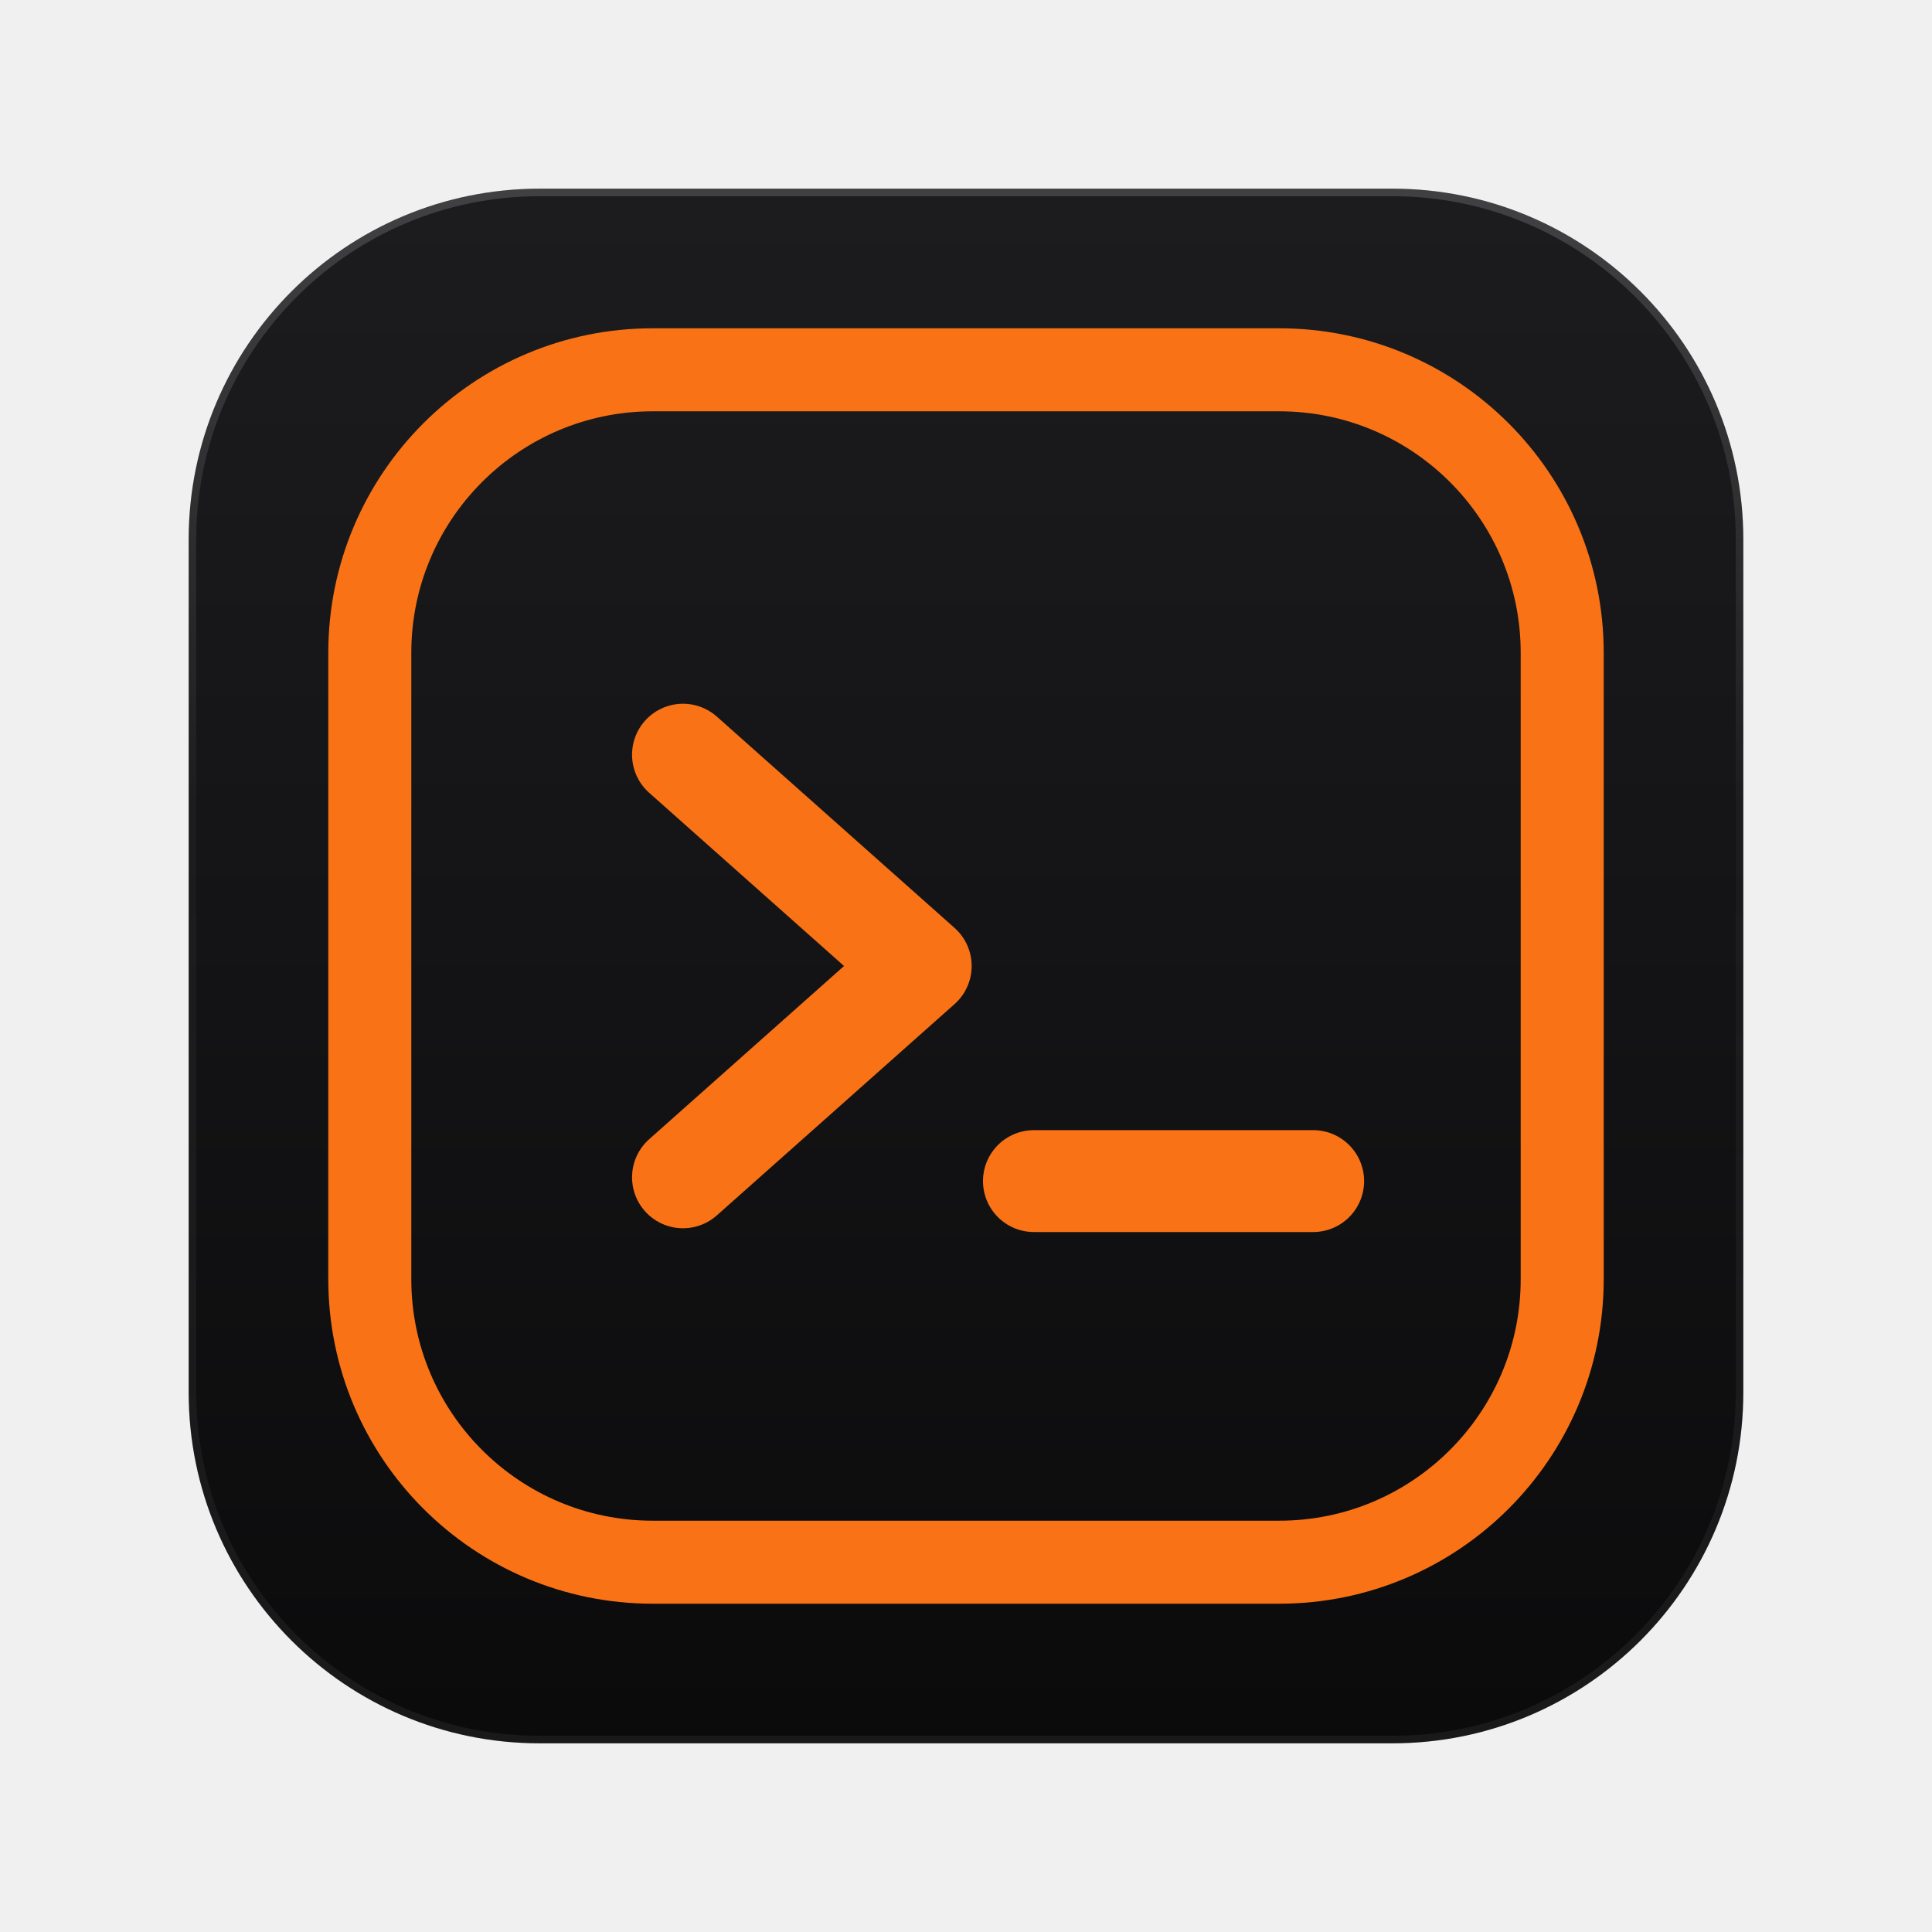
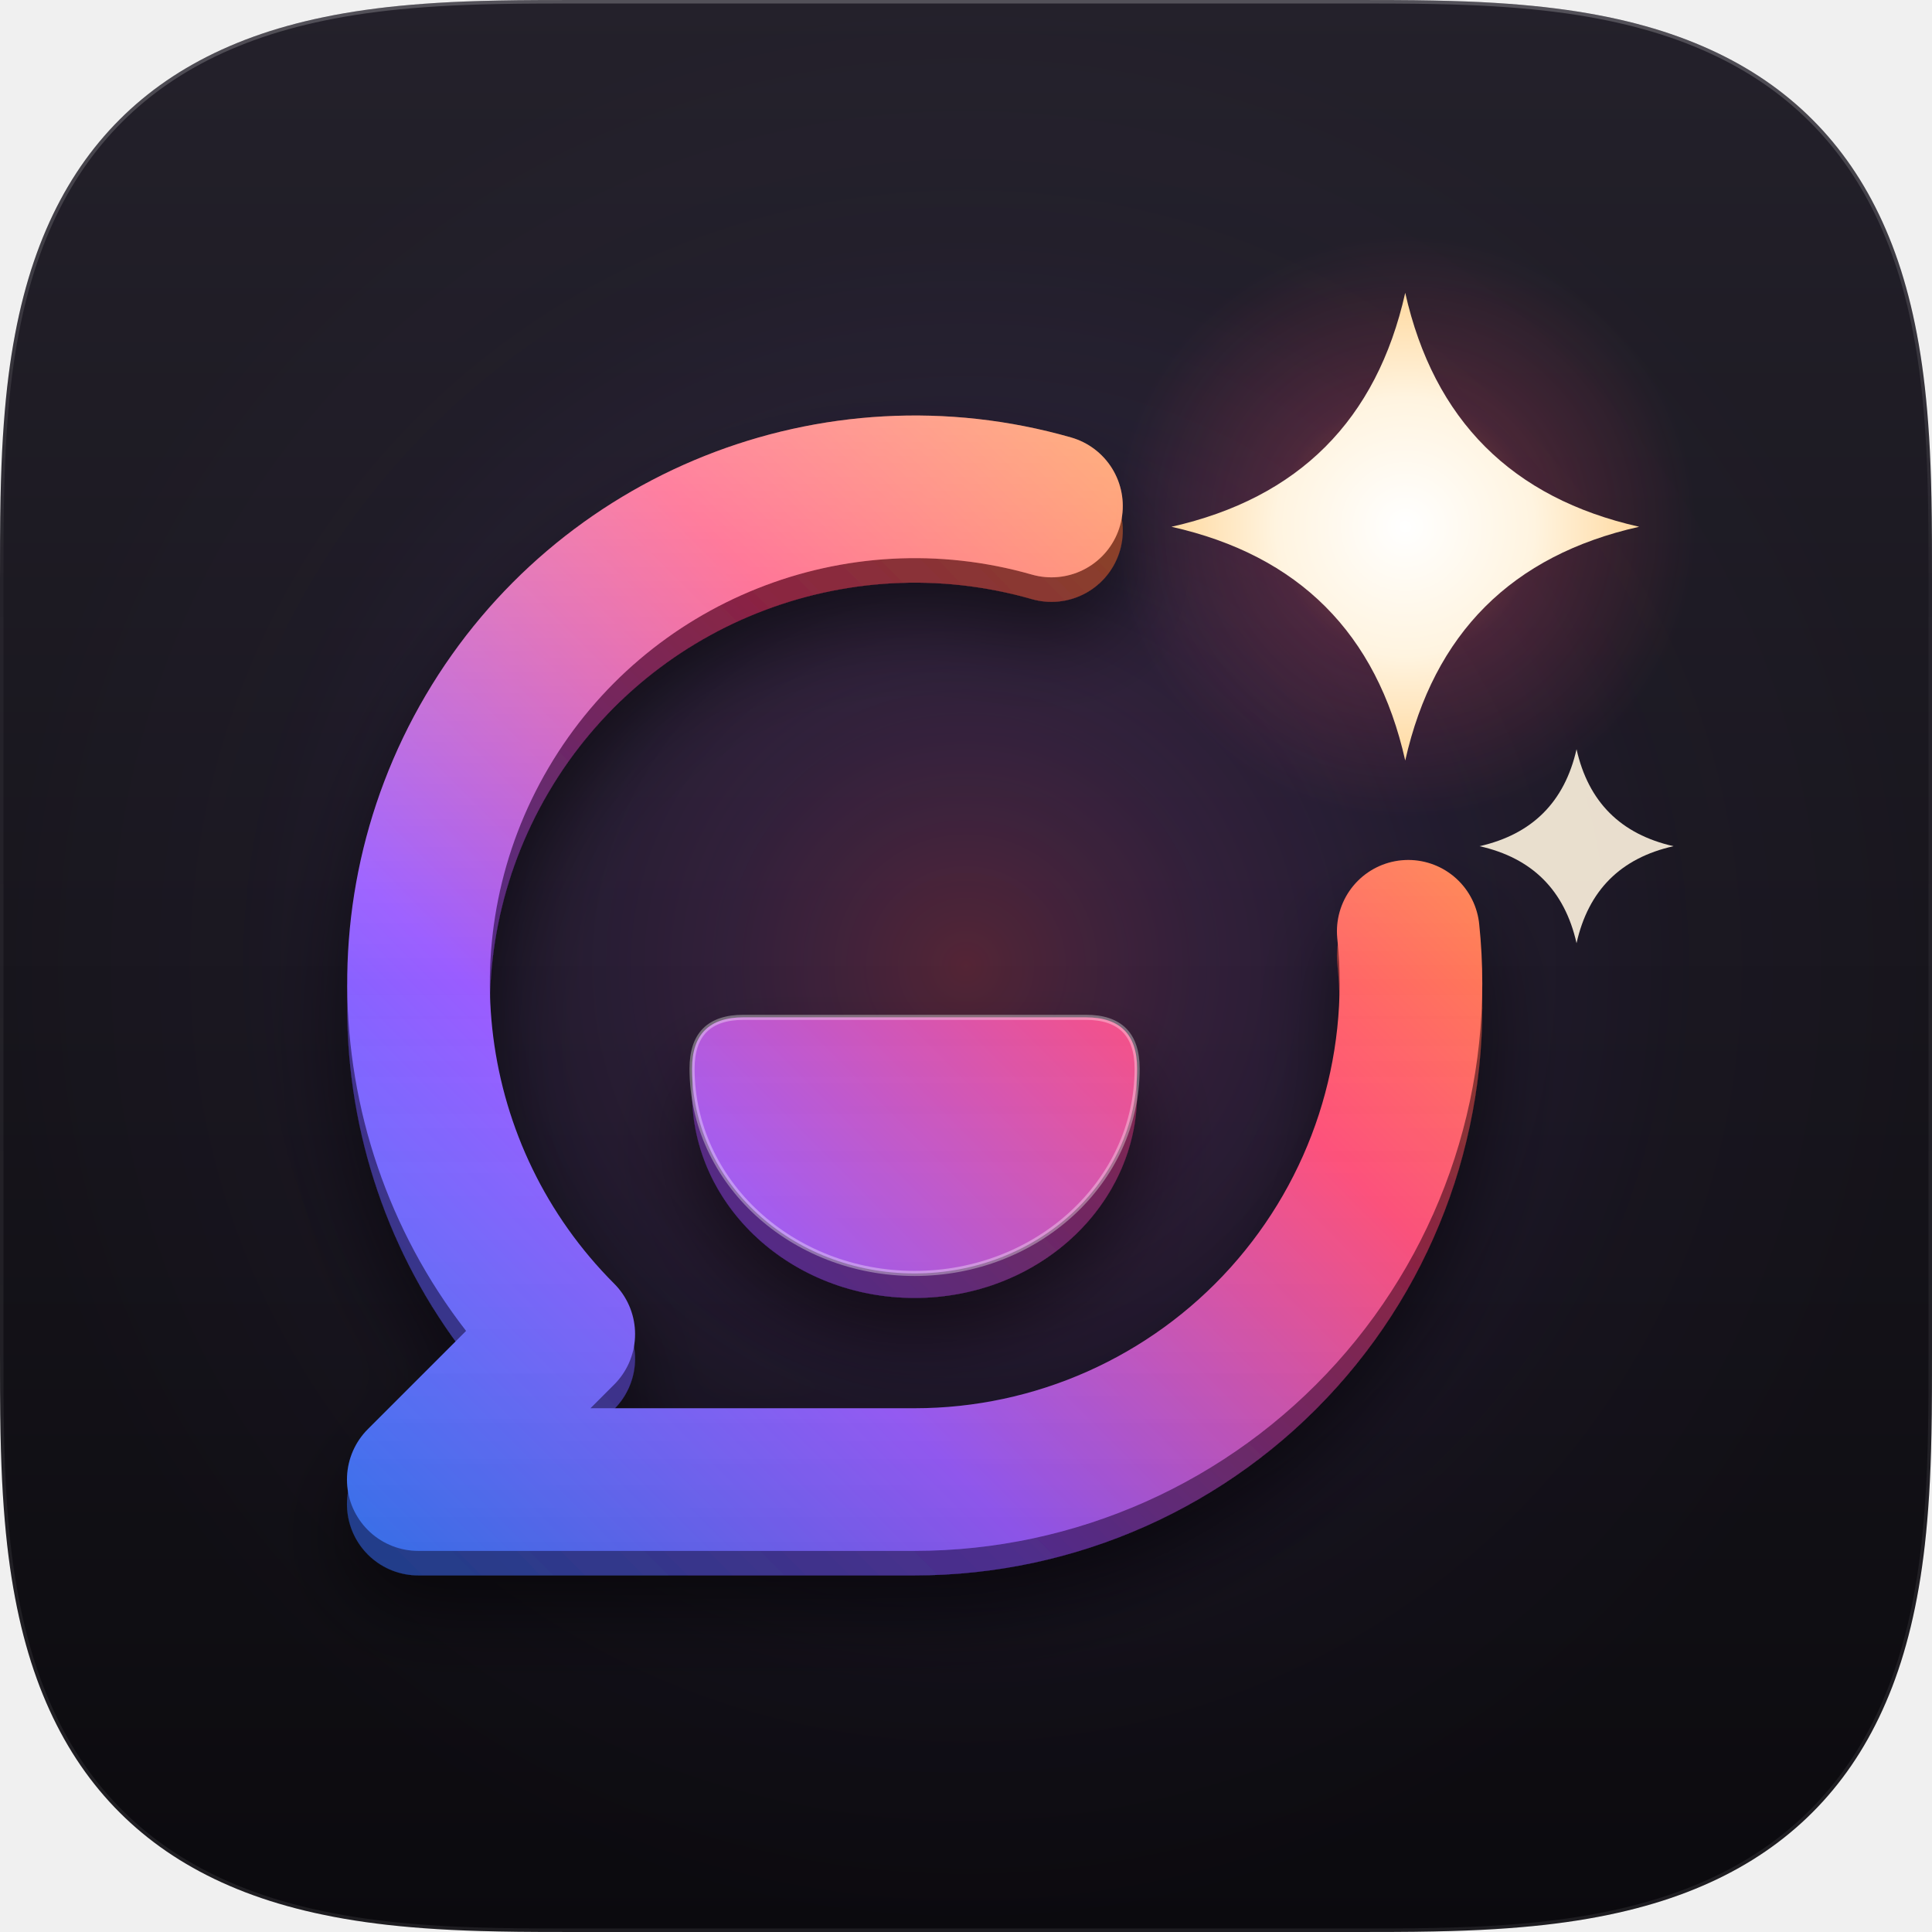
<svg xmlns="http://www.w3.org/2000/svg" viewBox="0 0 1024 1024" width="1024" height="1024">
  <defs>
-     <linearGradient id="tile" x1="0" y1="0" x2="0" y2="1">
-       <stop offset="0" stop-color="#1c1c1f" />
-       <stop offset="1" stop-color="#0b0b0c" />
+     <linearGradient id="bg" x1="0" y1="0" x2="0" y2="1">
+       <stop offset="0" stop-color="#24212B" />
+       <stop offset="1" stop-color="#0B0A0E" />
    </linearGradient>
+     <radialGradient id="bloom" cx="0.5" cy="0.5" r="0.5">
+       <stop offset="0" stop-color="#FF4F7A" stop-opacity="0.26" />
+       <stop offset="0.25" stop-color="#C255D9" stop-opacity="0.15" />
+       <stop offset="0.5" stop-color="#9A5CFF" stop-opacity="0.07" />
+       <stop offset="0.75" stop-color="#9A5CFF" stop-opacity="0.02" />
+       <stop offset="1" stop-color="#9A5CFF" stop-opacity="0" />
+     </radialGradient>
    <linearGradient id="rim" x1="0" y1="0" x2="0" y2="1">
-       <stop offset="0" stop-color="#ffffff" stop-opacity="0.16" />
-       <stop offset="0.4" stop-color="#ffffff" stop-opacity="0.03" />
-       <stop offset="1" stop-color="#ffffff" stop-opacity="0.06" />
+       <stop offset="0" stop-color="#fff" stop-opacity="0.22" />
+       <stop offset="0.3" stop-color="#fff" stop-opacity="0.04" />
+       <stop offset="1" stop-color="#fff" stop-opacity="0.08" />
    </linearGradient>
+     <linearGradient id="paint" gradientUnits="userSpaceOnUse" x1="182" y1="823" x2="757" y2="249">
+       <stop offset="0" stop-color="#3A7BFF" />
+       <stop offset="0.32" stop-color="#9A5CFF" />
+       <stop offset="0.64" stop-color="#FF4F7A" />
+       <stop offset="1" stop-color="#FFAE2B" />
+     </linearGradient>
+     <linearGradient id="side" gradientUnits="userSpaceOnUse" x1="182" y1="823" x2="757" y2="249">
+       <stop offset="0" stop-color="#1F3F8A" />
+       <stop offset="0.32" stop-color="#4E2D8C" />
+       <stop offset="0.64" stop-color="#8A2443" />
+       <stop offset="1" stop-color="#8A5A14" />
+     </linearGradient>
+     <linearGradient id="sheen" gradientUnits="userSpaceOnUse" x1="0" y1="219" x2="0" y2="823">
+       <stop offset="0" stop-color="#fff" stop-opacity="0.32" />
+       <stop offset="0.5" stop-color="#fff" stop-opacity="0" />
+       <stop offset="1" stop-color="#000" stop-opacity="0.10" />
+     </linearGradient>
+     <radialGradient id="spark" cx="0.5" cy="0.5" r="0.5">
+       <stop offset="0" stop-color="#FFFFFF" />
+       <stop offset="0.55" stop-color="#FFF4E0" />
+       <stop offset="1" stop-color="#FFD9A0" />
+     </radialGradient>
+     <radialGradient id="sglow" cx="0.5" cy="0.5" r="0.5">
+       <stop offset="0" stop-color="#FFAE2B" stop-opacity="0.55" />
+       <stop offset="0.45" stop-color="#FF4F7A" stop-opacity="0.18" />
+       <stop offset="1" stop-color="#FF4F7A" stop-opacity="0" />
+     </radialGradient>
+     <filter id="tileshadow" x="-20%" y="-20%" width="140%" height="140%">
+       <feDropShadow dx="0" dy="12" stdDeviation="14" flood-color="#000" flood-opacity="0.5" />
+     </filter>
+     <filter id="markshadow" x="-30%" y="-30%" width="160%" height="170%">
+       <feDropShadow dx="0" dy="17.3" stdDeviation="21.6" flood-color="#000" flood-opacity="0.55" />
+     </filter>
+     <clipPath id="tclip">
+       <path d="M716.80,0.00 L737.47,0.03 L749.61,0.12 L759.78,0.28 L768.86,0.50 L777.19,0.78 L784.97,1.12 L792.31,1.53 L799.30,2.00 L805.99,2.53 L812.42,3.12 L818.62,3.77 L824.61,4.49 L830.43,5.27 L836.07,6.11 L841.56,7.02 L846.91,7.99 L852.13,9.02 L857.21,10.11 L862.18,11.26 L867.04,12.48 L871.79,13.76 L876.44,15.10 L880.99,16.50 L885.44,17.97 L889.80,19.50 L894.08,21.09 L898.26,22.75 L902.36,24.47 L906.38,26.25 L910.32,28.09 L914.18,30.00 L917.97,31.97 L921.68,34.00 L925.31,36.10 L928.87,38.25 L932.36,40.48 L935.78,42.76 L939.12,45.11 L942.40,47.53 L945.61,50.01 L948.74,52.55 L951.81,55.16 L954.82,57.83 L957.75,60.57 L960.62,63.38 L963.43,66.25 L966.17,69.18 L968.84,72.19 L971.45,75.26 L973.99,78.39 L976.47,81.60 L978.89,84.88 L981.24,88.22 L983.52,91.64 L985.75,95.13 L987.90,98.69 L990.00,102.32 L992.03,106.03 L994.00,109.82 L995.91,113.68 L997.75,117.62 L999.53,121.64 L1001.25,125.74 L1002.91,129.92 L1004.50,134.20 L1006.03,138.56 L1007.50,143.01 L1008.90,147.56 L1010.24,152.21 L1011.52,156.96 L1012.74,161.82 L1013.89,166.79 L1014.98,171.87 L1016.01,177.09 L1016.98,182.44 L1017.89,187.93 L1018.73,193.57 L1019.51,199.39 L1020.23,205.38 L1020.88,211.58 L1021.47,218.01 L1022.00,224.70 L1022.47,231.69 L1022.88,239.03 L1023.22,246.81 L1023.50,255.14 L1023.72,264.22 L1023.88,274.39 L1023.97,286.53 L1024.00,307.20 L1024.00,716.80 L1023.97,737.47 L1023.88,749.61 L1023.72,759.78 L1023.50,768.86 L1023.22,777.19 L1022.88,784.97 L1022.47,792.31 L1022.00,799.30 L1021.47,805.99 L1020.88,812.42 L1020.23,818.62 L1019.51,824.61 L1018.73,830.43 L1017.89,836.07 L1016.98,841.56 L1016.01,846.91 L1014.98,852.13 L1013.89,857.21 L1012.74,862.18 L1011.52,867.04 L1010.24,871.79 L1008.90,876.44 L1007.50,880.99 L1006.03,885.44 L1004.50,889.80 L1002.91,894.08 L1001.25,898.26 L999.53,902.36 L997.75,906.38 L995.91,910.32 L994.00,914.18 L992.03,917.97 L990.00,921.68 L987.90,925.31 L985.75,928.87 L983.52,932.36 L981.24,935.78 L978.89,939.12 L976.47,942.40 L973.99,945.61 L971.45,948.74 L968.84,951.81 L966.17,954.82 L963.43,957.75 L960.62,960.62 L957.75,963.43 L954.82,966.17 L951.81,968.84 L948.74,971.45 L945.61,973.99 L942.40,976.47 L939.12,978.89 L935.78,981.24 L932.36,983.52 L928.87,985.75 L925.31,987.90 L921.68,990.00 L917.97,992.03 L914.18,994.00 L910.32,995.91 L906.38,997.75 L902.36,999.53 L898.26,1001.25 L894.08,1002.91 L889.80,1004.50 L885.44,1006.03 L880.99,1007.50 L876.44,1008.90 L871.79,1010.24 L867.04,1011.52 L862.18,1012.74 L857.21,1013.89 L852.13,1014.98 L846.91,1016.01 L841.56,1016.98 L836.07,1017.89 L830.43,1018.73 L824.61,1019.51 L818.62,1020.23 L812.42,1020.88 L805.99,1021.47 L799.30,1022.00 L792.31,1022.47 L784.97,1022.88 L777.19,1023.22 L768.86,1023.50 L759.78,1023.72 L749.61,1023.88 L737.47,1023.97 L716.80,1024.00 L307.20,1024.00 L286.53,1023.97 L274.39,1023.88 L264.22,1023.72 L255.14,1023.50 L246.81,1023.22 L239.03,1022.88 L231.69,1022.47 L224.70,1022.00 L218.01,1021.47 L211.58,1020.88 L205.38,1020.23 L199.39,1019.51 L193.57,1018.73 L187.93,1017.89 L182.44,1016.98 L177.09,1016.01 L171.87,1014.98 L166.79,1013.89 L161.82,1012.74 L156.96,1011.52 L152.21,1010.24 L147.56,1008.90 L143.01,1007.50 L138.56,1006.03 L134.20,1004.50 L129.92,1002.91 L125.74,1001.25 L121.64,999.53 L117.62,997.75 L113.68,995.91 L109.82,994.00 L106.03,992.03 L102.32,990.00 L98.69,987.90 L95.13,985.75 L91.64,983.52 L88.22,981.24 L84.88,978.89 L81.60,976.47 L78.39,973.99 L75.26,971.45 L72.19,968.84 L69.18,966.17 L66.25,963.43 L63.38,960.62 L60.57,957.75 L57.83,954.82 L55.16,951.81 L52.55,948.74 L50.01,945.61 L47.53,942.40 L45.11,939.12 L42.76,935.78 L40.48,932.36 L38.25,928.87 L36.10,925.31 L34.00,921.68 L31.97,917.97 L30.00,914.18 L28.09,910.32 L26.25,906.38 L24.47,902.36 L22.75,898.26 L21.09,894.08 L19.50,889.80 L17.97,885.44 L16.50,880.99 L15.10,876.44 L13.76,871.79 L12.48,867.04 L11.26,862.18 L10.11,857.21 L9.02,852.13 L7.99,846.91 L7.02,841.56 L6.11,836.07 L5.27,830.43 L4.49,824.61 L3.77,818.62 L3.12,812.42 L2.53,805.99 L2.00,799.30 L1.53,792.31 L1.12,784.97 L0.78,777.19 L0.50,768.86 L0.28,759.78 L0.12,749.61 L0.03,737.47 L0.00,716.80 L0.00,307.20 L0.03,286.53 L0.12,274.39 L0.28,264.22 L0.50,255.14 L0.78,246.81 L1.12,239.03 L1.53,231.69 L2.00,224.70 L2.53,218.01 L3.12,211.58 L3.77,205.38 L4.49,199.39 L5.27,193.57 L6.11,187.93 L7.02,182.44 L7.99,177.09 L9.02,171.87 L10.11,166.79 L11.26,161.82 L12.48,156.96 L13.76,152.21 L15.10,147.56 L16.50,143.01 L17.97,138.56 L19.50,134.20 L21.09,129.92 L22.75,125.74 L24.47,121.64 L26.25,117.62 L28.09,113.68 L30.00,109.82 L31.97,106.03 L34.00,102.32 L36.10,98.69 L38.25,95.13 L40.48,91.64 L42.76,88.22 L45.11,84.88 L47.53,81.60 L50.01,78.39 L52.55,75.26 L55.16,72.19 L57.83,69.18 L60.57,66.25 L63.38,63.38 L66.25,60.57 L69.18,57.83 L72.19,55.16 L75.26,52.55 L78.39,50.01 L81.60,47.53 L84.88,45.11 L88.22,42.76 L91.64,40.48 L95.13,38.25 L98.69,36.10 L102.32,34.00 L106.03,31.97 L109.82,30.00 L113.68,28.09 L117.62,26.25 L121.64,24.47 L125.74,22.75 L129.92,21.09 L134.20,19.50 L138.56,17.97 L143.01,16.50 L147.56,15.10 L152.21,13.76 L156.96,12.48 L161.82,11.26 L166.79,10.11 L171.87,9.02 L177.09,7.99 L182.44,7.02 L187.93,6.11 L193.57,5.27 L199.39,4.49 L205.38,3.77 L211.58,3.12 L218.01,2.53 L224.70,2.00 L231.69,1.53 L239.03,1.12 L246.81,0.78 L255.14,0.50 L264.22,0.28 L274.39,0.12 L286.53,0.03 L307.20,0.00 Z" />
+     </clipPath>
  </defs>
-   <rect x="100" y="100" width="824" height="824" rx="186" fill="url(#tile)" />
-   <rect x="102" y="102" width="820" height="820" rx="184" fill="none" stroke="url(#rim)" stroke-width="4" />
-   <rect x="196" y="196" width="632" height="632" rx="150" fill="none" stroke="#f97316" stroke-width="44" />
-   <path d="M362 400l126 112-126 112" fill="none" stroke="#f97316" stroke-width="54" stroke-linecap="round" stroke-linejoin="round" />
-   <path d="M548 626h148" fill="none" stroke="#f97316" stroke-width="54" stroke-linecap="round" />
+   <path d="M716.80,0.00 L737.47,0.03 L749.61,0.12 L759.78,0.28 L768.86,0.50 L777.19,0.78 L784.97,1.12 L792.31,1.53 L799.30,2.00 L805.99,2.53 L812.42,3.12 L818.62,3.77 L824.61,4.49 L830.43,5.27 L836.07,6.11 L841.56,7.02 L846.91,7.99 L852.13,9.02 L857.21,10.11 L862.18,11.26 L867.04,12.48 L871.79,13.76 L876.44,15.10 L880.99,16.50 L885.44,17.97 L889.80,19.50 L894.08,21.09 L898.26,22.75 L902.36,24.47 L906.38,26.25 L910.32,28.09 L914.18,30.00 L917.97,31.97 L921.68,34.00 L925.31,36.10 L928.87,38.25 L932.36,40.48 L935.78,42.76 L939.12,45.11 L942.40,47.53 L945.61,50.01 L948.74,52.55 L951.81,55.16 L954.82,57.83 L957.75,60.57 L960.62,63.38 L963.43,66.25 L966.17,69.18 L968.84,72.19 L971.45,75.26 L973.99,78.39 L976.47,81.60 L978.89,84.88 L981.24,88.22 L983.52,91.64 L985.75,95.13 L987.90,98.69 L990.00,102.32 L992.03,106.03 L994.00,109.82 L995.91,113.68 L997.75,117.62 L999.53,121.64 L1001.25,125.74 L1002.91,129.92 L1004.50,134.20 L1006.03,138.56 L1007.50,143.01 L1008.90,147.56 L1010.24,152.21 L1011.52,156.96 L1012.74,161.82 L1013.89,166.79 L1014.98,171.87 L1016.01,177.09 L1016.98,182.44 L1017.89,187.93 L1018.73,193.57 L1019.51,199.39 L1020.23,205.38 L1020.88,211.58 L1021.47,218.01 L1022.00,224.70 L1022.47,231.69 L1022.88,239.03 L1023.22,246.81 L1023.50,255.14 L1023.72,264.22 L1023.88,274.39 L1023.97,286.53 L1024.00,307.20 L1024.00,716.80 L1023.97,737.47 L1023.88,749.61 L1023.72,759.78 L1023.50,768.86 L1023.22,777.19 L1022.88,784.97 L1022.47,792.31 L1022.00,799.30 L1021.47,805.99 L1020.88,812.42 L1020.23,818.62 L1019.51,824.61 L1018.73,830.43 L1017.89,836.07 L1016.98,841.56 L1016.01,846.91 L1014.98,852.13 L1013.89,857.21 L1012.74,862.18 L1011.52,867.04 L1010.24,871.79 L1008.90,876.44 L1007.50,880.99 L1006.03,885.44 L1004.50,889.80 L1002.91,894.08 L1001.25,898.26 L999.53,902.36 L997.75,906.38 L995.91,910.32 L994.00,914.18 L992.03,917.97 L990.00,921.68 L987.90,925.31 L985.75,928.87 L983.52,932.36 L981.24,935.78 L978.89,939.12 L976.47,942.40 L973.99,945.61 L971.45,948.74 L968.84,951.81 L966.17,954.82 L963.43,957.75 L960.62,960.62 L957.75,963.43 L954.82,966.17 L951.81,968.84 L948.74,971.45 L945.61,973.99 L942.40,976.47 L939.12,978.89 L935.78,981.24 L932.36,983.52 L928.87,985.75 L925.31,987.90 L921.68,990.00 L917.97,992.03 L914.18,994.00 L910.32,995.91 L906.38,997.75 L902.36,999.53 L898.26,1001.25 L894.08,1002.91 L889.80,1004.50 L885.44,1006.03 L880.99,1007.50 L876.44,1008.90 L871.79,1010.24 L867.04,1011.52 L862.18,1012.74 L857.21,1013.89 L852.13,1014.98 L846.91,1016.01 L841.56,1016.98 L836.07,1017.89 L830.43,1018.73 L824.61,1019.51 L818.62,1020.23 L812.42,1020.88 L805.99,1021.47 L799.30,1022.00 L792.31,1022.47 L784.97,1022.88 L777.19,1023.22 L768.86,1023.50 L759.78,1023.72 L749.61,1023.88 L737.47,1023.97 L716.80,1024.00 L307.20,1024.00 L286.53,1023.97 L274.39,1023.88 L264.22,1023.72 L255.14,1023.50 L246.81,1023.22 L239.03,1022.88 L231.69,1022.47 L224.70,1022.00 L218.01,1021.47 L211.58,1020.88 L205.38,1020.23 L199.39,1019.51 L193.57,1018.73 L187.93,1017.89 L182.44,1016.98 L177.09,1016.01 L171.87,1014.98 L166.79,1013.89 L161.82,1012.74 L156.96,1011.52 L152.21,1010.24 L147.56,1008.90 L143.01,1007.50 L138.56,1006.03 L134.20,1004.50 L129.92,1002.91 L125.74,1001.25 L121.64,999.53 L117.62,997.75 L113.68,995.91 L109.82,994.00 L106.03,992.03 L102.32,990.00 L98.69,987.90 L95.13,985.75 L91.64,983.52 L88.22,981.24 L84.88,978.89 L81.60,976.47 L78.39,973.99 L75.26,971.45 L72.19,968.84 L69.18,966.17 L66.25,963.43 L63.38,960.62 L60.57,957.75 L57.83,954.82 L55.16,951.81 L52.55,948.74 L50.01,945.61 L47.53,942.40 L45.11,939.12 L42.76,935.78 L40.48,932.36 L38.25,928.87 L36.10,925.31 L34.00,921.68 L31.97,917.97 L30.00,914.18 L28.09,910.32 L26.25,906.38 L24.47,902.36 L22.75,898.26 L21.09,894.08 L19.50,889.80 L17.97,885.44 L16.50,880.99 L15.10,876.44 L13.76,871.79 L12.48,867.04 L11.26,862.18 L10.11,857.21 L9.02,852.13 L7.99,846.91 L7.02,841.56 L6.11,836.07 L5.27,830.43 L4.49,824.61 L3.77,818.62 L3.12,812.42 L2.53,805.99 L2.00,799.30 L1.53,792.31 L1.12,784.97 L0.78,777.19 L0.50,768.86 L0.28,759.78 L0.12,749.61 L0.03,737.47 L0.00,716.80 L0.00,307.20 L0.03,286.53 L0.12,274.39 L0.28,264.22 L0.50,255.14 L0.78,246.81 L1.12,239.03 L1.53,231.69 L2.00,224.70 L2.53,218.01 L3.12,211.58 L3.77,205.38 L4.49,199.39 L5.27,193.57 L6.11,187.93 L7.02,182.44 L7.99,177.09 L9.02,171.87 L10.11,166.79 L11.26,161.82 L12.48,156.96 L13.76,152.21 L15.10,147.56 L16.50,143.01 L17.97,138.56 L19.50,134.20 L21.09,129.92 L22.75,125.74 L24.47,121.64 L26.25,117.62 L28.09,113.68 L30.00,109.82 L31.97,106.03 L34.00,102.32 L36.10,98.69 L38.25,95.13 L40.48,91.64 L42.76,88.22 L45.11,84.88 L47.53,81.60 L50.01,78.39 L52.55,75.26 L55.16,72.19 L57.83,69.18 L60.57,66.25 L63.38,63.38 L66.25,60.57 L69.18,57.83 L72.19,55.16 L75.26,52.55 L78.39,50.01 L81.60,47.53 L84.88,45.11 L88.22,42.76 L91.64,40.48 L95.13,38.25 L98.69,36.10 L102.32,34.00 L106.03,31.97 L109.82,30.00 L113.68,28.09 L117.62,26.25 L121.64,24.47 L125.74,22.75 L129.92,21.09 L134.20,19.50 L138.56,17.97 L143.01,16.50 L147.56,15.10 L152.21,13.76 L156.96,12.48 L161.82,11.26 L166.79,10.11 L171.87,9.02 L177.09,7.99 L182.44,7.02 L187.93,6.11 L193.57,5.27 L199.39,4.49 L205.38,3.77 L211.58,3.12 L218.01,2.53 L224.70,2.00 L231.69,1.53 L239.03,1.12 L246.81,0.78 L255.14,0.50 L264.22,0.28 L274.39,0.12 L286.53,0.03 L307.20,0.00 Z" fill="url(#bg)" />
+   <g clip-path="url(#tclip)">
+     <rect width="1024" height="1024" fill="url(#bloom)" />
+   </g>
+   <g transform="translate(0 13.0)" filter="url(#markshadow)">
+     <path d="M557.3,268.2 A263.1,263.1 0 0 0 298.8,707.1 L221.7,784.2 L484.8,784.2 A263.1,263.1 0 0 0 746.4,493.6" fill="none" stroke-width="75.6" stroke-linecap="round" stroke-linejoin="round" stroke="url(#side)" />
+     <path d="M394.1,539.2 L575.5,539.2 Q602.7,539.2 602.7,566.4 A117.9,108.5 0 0 1 366.8,566.4 Q366.8,539.2 394.1,539.2 Z" fill="url(#side)" />
+   </g>
+   <path d="M557.3,268.2 A263.1,263.1 0 0 0 298.8,707.1 L221.7,784.2 L484.8,784.2 A263.1,263.1 0 0 0 746.4,493.6" fill="none" stroke-width="75.6" stroke-linecap="round" stroke-linejoin="round" stroke="url(#paint)" />
+   <path d="M557.3,268.2 A263.1,263.1 0 0 0 298.8,707.1 L221.7,784.2 L484.8,784.2 A263.1,263.1 0 0 0 746.4,493.6" fill="none" stroke-width="75.6" stroke-linecap="round" stroke-linejoin="round" stroke="url(#sheen)" />
+   <path d="M394.1,539.2 L575.5,539.2 Q602.7,539.2 602.7,566.4 A117.9,108.5 0 0 1 366.8,566.4 Q366.8,539.2 394.1,539.2 Z" fill="url(#paint)" />
+   <path d="M394.1,539.2 L575.5,539.2 Q602.7,539.2 602.7,566.4 A117.9,108.5 0 0 1 366.8,566.4 Q366.8,539.2 394.1,539.2 Z" fill="url(#sheen)" />
+   <path d="M394.1,539.2 L575.5,539.2 Q602.7,539.2 602.7,566.4 A117.9,108.5 0 0 1 366.8,566.4 Q366.8,539.2 394.1,539.2 Z" fill="none" stroke="#fff" stroke-opacity=".35" stroke-width="2.7" />
+   <circle cx="744.8" cy="279.2" r="155.0" fill="url(#sglow)" />
+   <path d="M744.8,155.2 Q767.6,256.4 868.8,279.2 Q767.6,301.9 744.8,403.1 Q722.1,301.9 620.9,279.2 Q722.1,256.4 744.8,155.2 Z" fill="url(#spark)" />
+   <path d="M835.6,397.1 Q845.0,439.0 887.0,448.5 Q845.0,457.9 835.6,499.9 Q826.1,457.9 784.2,448.5 Q826.1,439.0 835.6,397.1 Z" fill="#FFF4E0" opacity=".9" />
+   <path d="M716.80,0.00 L737.47,0.03 L749.61,0.12 L759.78,0.28 L768.86,0.50 L777.19,0.78 L784.97,1.12 L792.31,1.53 L799.30,2.00 L805.99,2.53 L812.42,3.12 L818.62,3.77 L824.61,4.49 L830.43,5.27 L836.07,6.11 L841.56,7.02 L846.91,7.99 L852.13,9.02 L857.21,10.11 L862.18,11.26 L867.04,12.48 L871.79,13.76 L876.44,15.10 L880.99,16.50 L885.44,17.97 L889.80,19.50 L894.08,21.09 L898.26,22.75 L902.36,24.47 L906.38,26.25 L910.32,28.09 L914.18,30.00 L917.97,31.97 L921.68,34.00 L925.31,36.10 L928.87,38.25 L932.36,40.48 L935.78,42.76 L939.12,45.11 L942.40,47.53 L945.61,50.01 L948.74,52.55 L951.81,55.16 L954.82,57.83 L957.75,60.57 L960.62,63.38 L963.43,66.25 L966.17,69.18 L968.84,72.19 L971.45,75.26 L973.99,78.39 L976.47,81.60 L978.89,84.88 L981.24,88.22 L983.52,91.64 L985.75,95.13 L987.90,98.69 L990.00,102.32 L992.03,106.03 L994.00,109.82 L995.91,113.68 L997.75,117.62 L999.53,121.64 L1001.25,125.74 L1002.91,129.92 L1004.50,134.20 L1006.03,138.56 L1007.50,143.01 L1008.90,147.56 L1010.24,152.21 L1011.52,156.96 L1012.74,161.82 L1013.89,166.79 L1014.98,171.87 L1016.01,177.09 L1016.98,182.44 L1017.89,187.93 L1018.73,193.57 L1019.51,199.39 L1020.23,205.38 L1020.88,211.58 L1021.47,218.01 L1022.00,224.70 L1022.47,231.69 L1022.88,239.03 L1023.22,246.81 L1023.50,255.14 L1023.72,264.22 L1023.88,274.39 L1023.97,286.53 L1024.00,307.20 L1024.00,716.80 L1023.97,737.47 L1023.88,749.61 L1023.72,759.78 L1023.50,768.86 L1023.22,777.19 L1022.88,784.97 L1022.47,792.31 L1022.00,799.30 L1021.47,805.99 L1020.88,812.42 L1020.23,818.62 L1019.51,824.61 L1018.73,830.43 L1017.89,836.07 L1016.98,841.56 L1016.01,846.91 L1014.98,852.13 L1013.89,857.21 L1012.74,862.18 L1011.52,867.04 L1010.24,871.79 L1008.90,876.44 L1007.50,880.99 L1006.03,885.44 L1004.50,889.80 L1002.91,894.08 L1001.25,898.26 L999.53,902.36 L997.75,906.38 L995.91,910.32 L994.00,914.18 L992.03,917.97 L990.00,921.68 L987.90,925.31 L985.75,928.87 L983.52,932.36 L981.24,935.78 L978.89,939.12 L976.47,942.40 L973.99,945.61 L971.45,948.74 L968.84,951.81 L966.17,954.82 L963.43,957.75 L960.62,960.62 L957.75,963.43 L954.82,966.17 L951.81,968.84 L948.74,971.45 L945.61,973.99 L942.40,976.47 L939.12,978.89 L935.78,981.24 L932.36,983.52 L928.87,985.75 L925.31,987.90 L921.68,990.00 L917.97,992.03 L914.18,994.00 L910.32,995.91 L906.38,997.75 L902.36,999.53 L898.26,1001.25 L894.08,1002.91 L889.80,1004.50 L885.44,1006.03 L880.99,1007.50 L876.44,1008.90 L871.79,1010.24 L867.04,1011.52 L862.18,1012.74 L857.21,1013.89 L852.13,1014.98 L846.91,1016.01 L841.56,1016.98 L836.07,1017.89 L830.43,1018.73 L824.61,1019.51 L818.62,1020.23 L812.42,1020.88 L805.99,1021.47 L799.30,1022.00 L792.31,1022.47 L784.97,1022.88 L777.19,1023.22 L768.86,1023.50 L759.78,1023.72 L749.61,1023.88 L737.47,1023.97 L716.80,1024.00 L307.20,1024.00 L286.53,1023.97 L274.39,1023.88 L264.22,1023.72 L255.14,1023.50 L246.81,1023.22 L239.03,1022.88 L231.69,1022.47 L224.70,1022.00 L218.01,1021.47 L211.58,1020.88 L205.38,1020.23 L199.39,1019.51 L193.57,1018.73 L187.93,1017.89 L182.44,1016.98 L177.09,1016.01 L171.87,1014.98 L166.79,1013.89 L161.82,1012.74 L156.96,1011.52 L152.21,1010.24 L147.56,1008.90 L143.01,1007.50 L138.56,1006.03 L134.20,1004.50 L129.92,1002.91 L125.74,1001.25 L121.64,999.53 L117.62,997.75 L113.68,995.91 L109.82,994.00 L106.03,992.03 L102.32,990.00 L98.69,987.90 L95.13,985.75 L91.64,983.52 L88.22,981.24 L84.88,978.89 L81.60,976.47 L78.39,973.99 L75.26,971.45 L72.19,968.84 L69.18,966.17 L66.25,963.43 L63.38,960.62 L60.57,957.75 L57.83,954.82 L55.16,951.81 L52.55,948.74 L50.01,945.61 L47.53,942.40 L45.11,939.12 L42.76,935.78 L40.48,932.36 L38.25,928.87 L36.10,925.31 L34.00,921.68 L31.97,917.97 L30.00,914.18 L28.09,910.32 L26.25,906.38 L24.47,902.36 L22.75,898.26 L21.09,894.08 L19.50,889.80 L17.97,885.44 L16.50,880.99 L15.10,876.44 L13.76,871.79 L12.48,867.04 L11.26,862.18 L10.11,857.21 L9.02,852.13 L7.99,846.91 L7.02,841.56 L6.11,836.07 L5.27,830.43 L4.49,824.61 L3.77,818.62 L3.12,812.42 L2.53,805.99 L2.00,799.30 L1.53,792.31 L1.12,784.97 L0.78,777.19 L0.50,768.86 L0.28,759.78 L0.12,749.61 L0.03,737.47 L0.00,716.80 L0.00,307.20 L0.03,286.53 L0.12,274.39 L0.28,264.22 L0.50,255.14 L0.78,246.81 L1.12,239.03 L1.53,231.69 L2.00,224.70 L2.53,218.01 L3.12,211.58 L3.77,205.38 L4.49,199.39 L5.27,193.57 L6.11,187.93 L7.02,182.44 L7.99,177.09 L9.02,171.87 L10.11,166.79 L11.26,161.82 L12.48,156.96 L13.76,152.21 L15.10,147.56 L16.50,143.01 L17.97,138.56 L19.50,134.20 L21.09,129.92 L22.75,125.74 L24.47,121.64 L26.25,117.62 L28.09,113.68 L30.00,109.82 L31.97,106.03 L34.00,102.32 L36.10,98.69 L38.25,95.13 L40.48,91.64 L42.76,88.22 L45.11,84.88 L47.53,81.60 L50.01,78.39 L52.55,75.26 L55.16,72.19 L57.83,69.18 L60.57,66.25 L63.38,63.38 L66.25,60.57 L69.18,57.83 L72.19,55.16 L75.26,52.55 L78.39,50.01 L81.60,47.53 L84.88,45.11 L88.22,42.76 L91.64,40.48 L95.13,38.25 L98.69,36.10 L102.32,34.00 L106.03,31.97 L109.82,30.00 L113.68,28.09 L117.62,26.25 L121.64,24.47 L125.74,22.75 L129.92,21.09 L134.20,19.50 L138.56,17.97 L143.01,16.50 L147.56,15.10 L152.21,13.76 L156.96,12.48 L161.82,11.26 L166.79,10.11 L171.87,9.02 L177.09,7.99 L182.44,7.02 L187.93,6.11 L193.57,5.27 L199.39,4.49 L205.38,3.77 L211.58,3.12 L218.01,2.53 L224.70,2.00 L231.69,1.53 L239.03,1.12 L246.81,0.78 L255.14,0.50 L264.22,0.28 L274.39,0.12 L286.53,0.03 L307.20,0.00 Z" fill="none" stroke="url(#rim)" stroke-width="3.7" clip-path="url(#tclip)" />
</svg>
